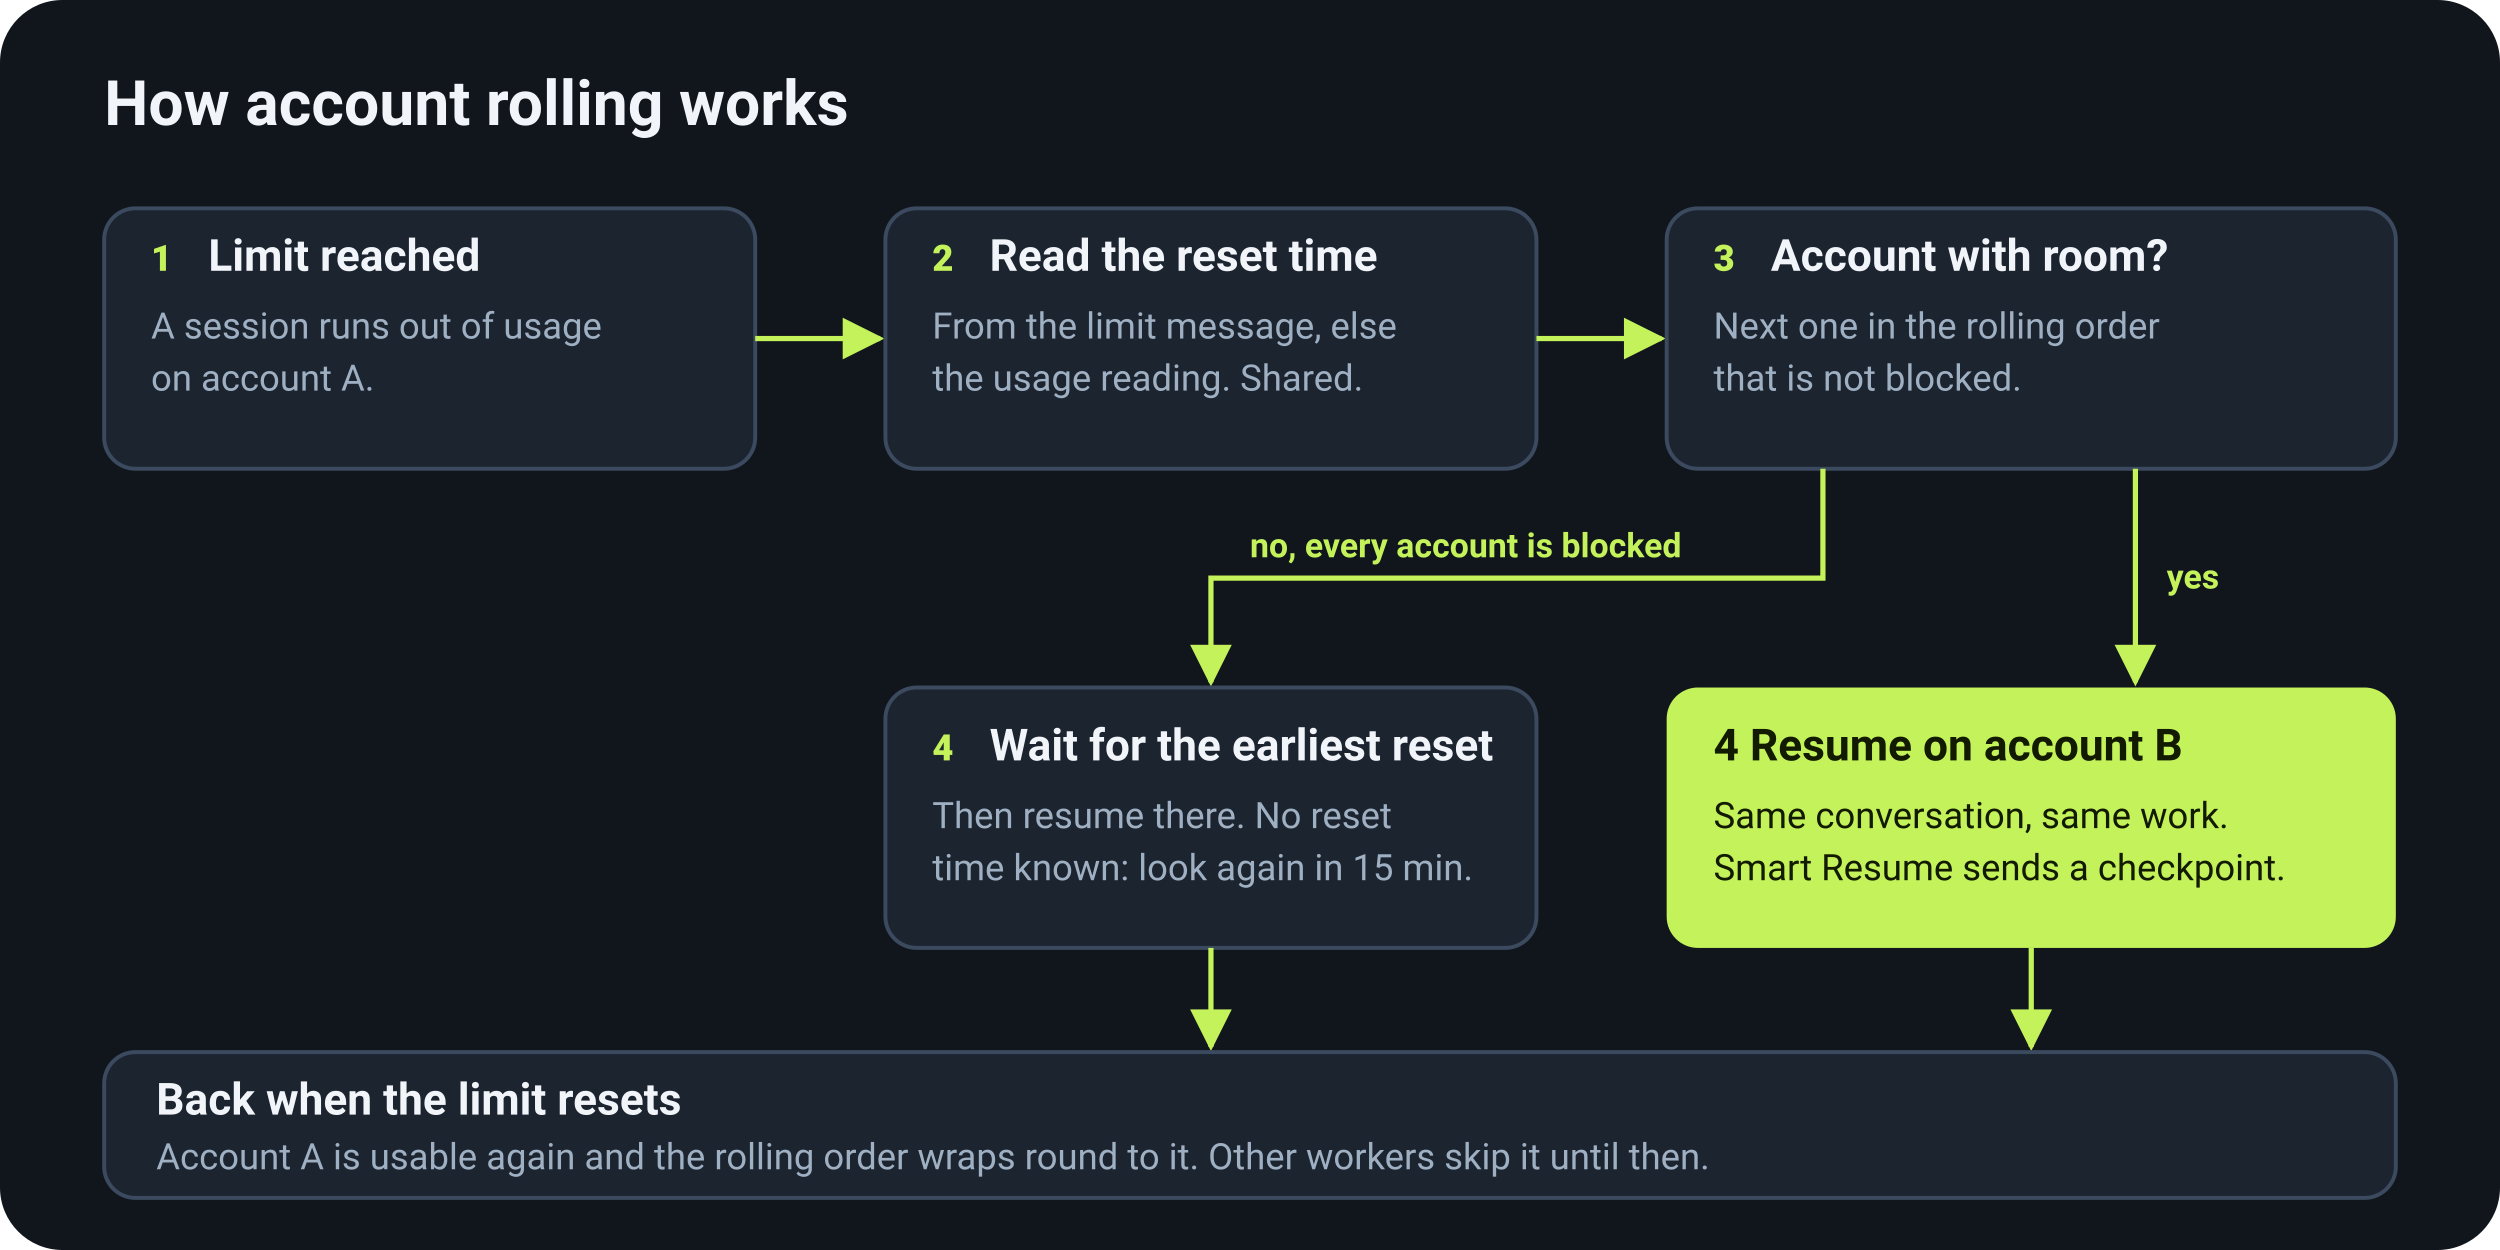
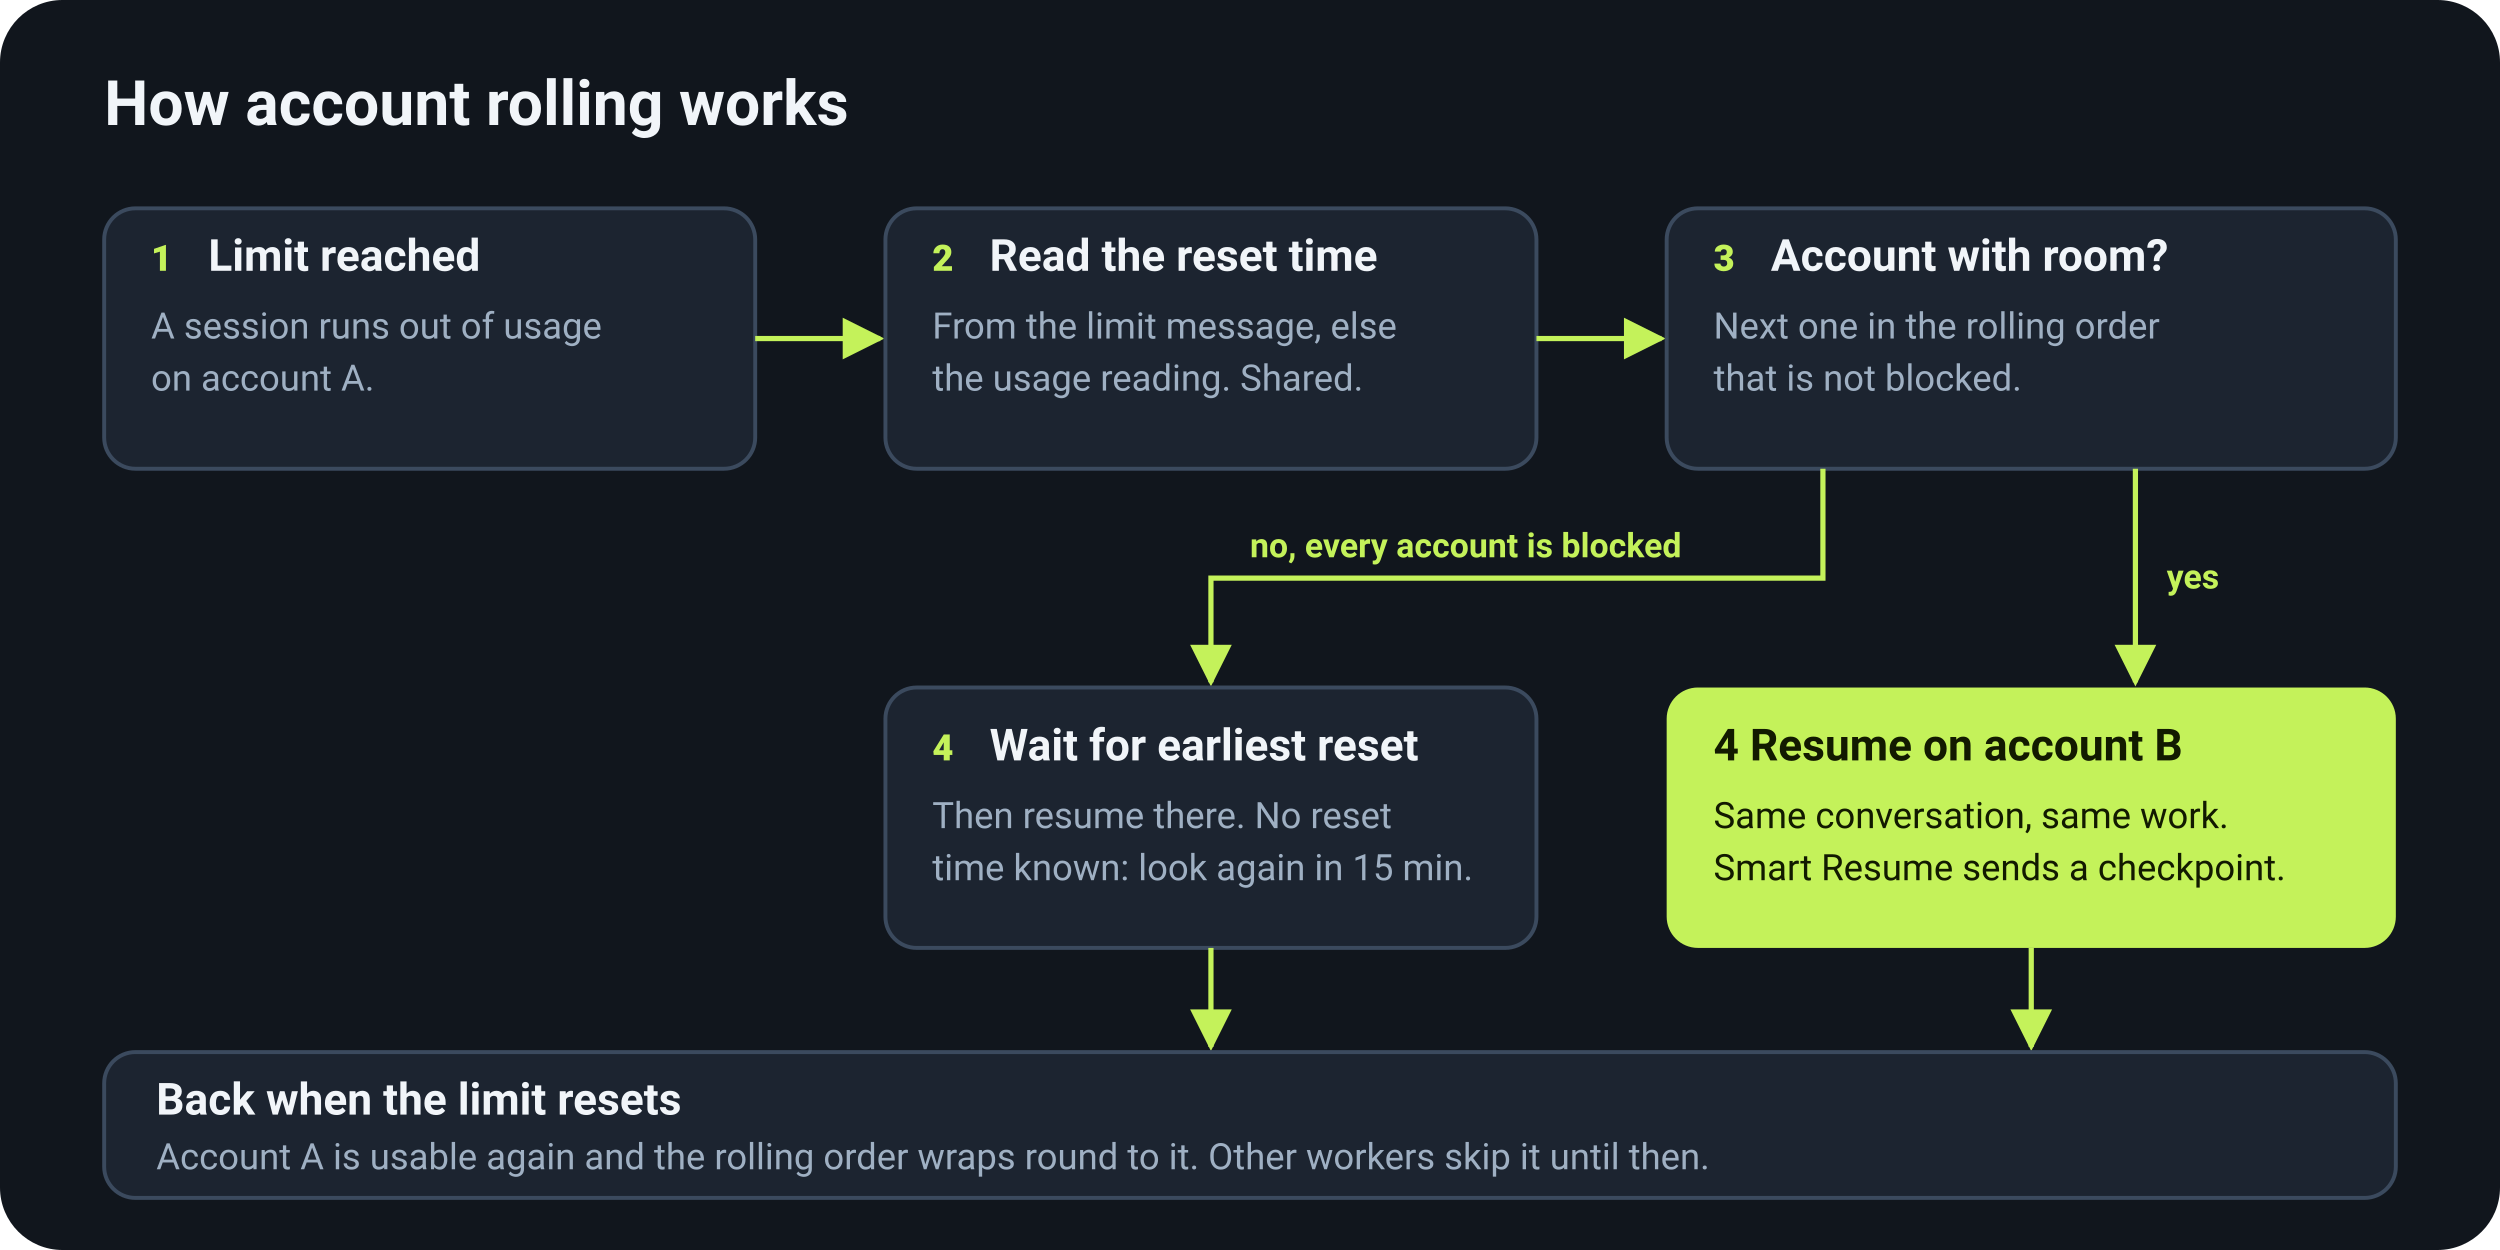
<svg xmlns="http://www.w3.org/2000/svg" viewBox="0 0 960 480" width="960" height="480" role="img" aria-labelledby="t d">
  <style>
    text { font-family: system-ui, -apple-system, "Segoe UI", Roboto, Helvetica, Arial, sans-serif; }
    .bg { fill: #11161d; }
    .title { fill: #f1f5f9; font-size: 24px; font-weight: 700; }
    .box { fill: #1c2430; stroke: #3b4a5e; stroke-width: 1.5; }
    .ok { fill: #c4f25a; }
    .name { fill: #f1f5f9; font-size: 17px; font-weight: 700; }
    .small { fill: #9fb0c3; font-size: 14px; }
    .oname { fill: #121a00; font-size: 17px; font-weight: 700; }
    .osub { fill: #121a00; font-size: 14px; }
    .arrow { fill: none; stroke: #c4f25a; stroke-width: 2; marker-end: url(#ah); }
    .lbl { fill: #c4f25a; font-size: 13px; font-weight: 600; }
    .num { fill: #c4f25a; font-size: 14px; font-weight: 800; }
  </style>
  <defs>
    <marker id="ah" viewBox="0 0 10 10" refX="9" refY="5" markerWidth="8" markerHeight="8" orient="auto">
      <path d="M0 0L10 5L0 10z" fill="#c4f25a" />
    </marker>
  </defs>
  <rect class="bg" width="960" height="480" rx="24" />
  <text class="title" x="40" y="48">How account rolling works</text>
  <rect class="box" x="40" y="80" width="250" height="100" rx="12" />
  <text class="num" x="58" y="104">1</text>
  <text class="name" x="80" y="104">Limit reached</text>
  <text class="small" x="58" y="130">A session runs out of usage</text>
  <text class="small" x="58" y="150">on account A.</text>
  <path class="arrow" d="M290 130H338" />
  <rect class="box" x="340" y="80" width="250" height="100" rx="12" />
  <text class="num" x="358" y="104">2</text>
  <text class="name" x="380" y="104">Read the reset time</text>
  <text class="small" x="358" y="130">From the limit message, else</text>
  <text class="small" x="358" y="150">the usage reading. Shared.</text>
  <path class="arrow" d="M590 130H638" />
  <rect class="box" x="640" y="80" width="280" height="100" rx="12" />
  <text class="num" x="658" y="104">3</text>
  <text class="name" x="680" y="104">Account with room?</text>
  <text class="small" x="658" y="130">Next one in the rolling order</text>
  <text class="small" x="658" y="150">that is not blocked.</text>
  <path class="arrow" d="M820 180V262" />
  <text class="lbl" x="832" y="226">yes</text>
  <rect class="ok" x="640" y="264" width="280" height="100" rx="12" />
  <text class="oname" x="658" y="292">4  Resume on account B</text>
  <text class="osub" x="658" y="318">Same conversation, same work.</text>
  <text class="osub" x="658" y="338">Smart Resume sends a checkpoint.</text>
  <path class="arrow" d="M700 180V222H465V262" />
  <text class="lbl" x="480" y="214">no, every account is blocked</text>
  <rect class="box" x="340" y="264" width="250" height="100" rx="12" />
  <text class="num" x="358" y="292">4</text>
-   <text class="name" x="380" y="292">Wait for the earliest reset</text>
+   <text class="name" x="380" y="292">Wait for earliest reset</text>
  <text class="small" x="358" y="318">Then resume there. No reset</text>
  <text class="small" x="358" y="338">time known: look again in 15 min.</text>
  <path class="arrow" d="M465 364V402" />
  <path class="arrow" d="M780 364V402" />
  <rect class="box" x="40" y="404" width="880" height="56" rx="12" />
  <text class="name" x="60" y="428">Back when the limit resets</text>
  <text class="small" x="60" y="449">Account A is usable again and the rolling order wraps round to it. Other workers skip it until then.</text>
</svg>
